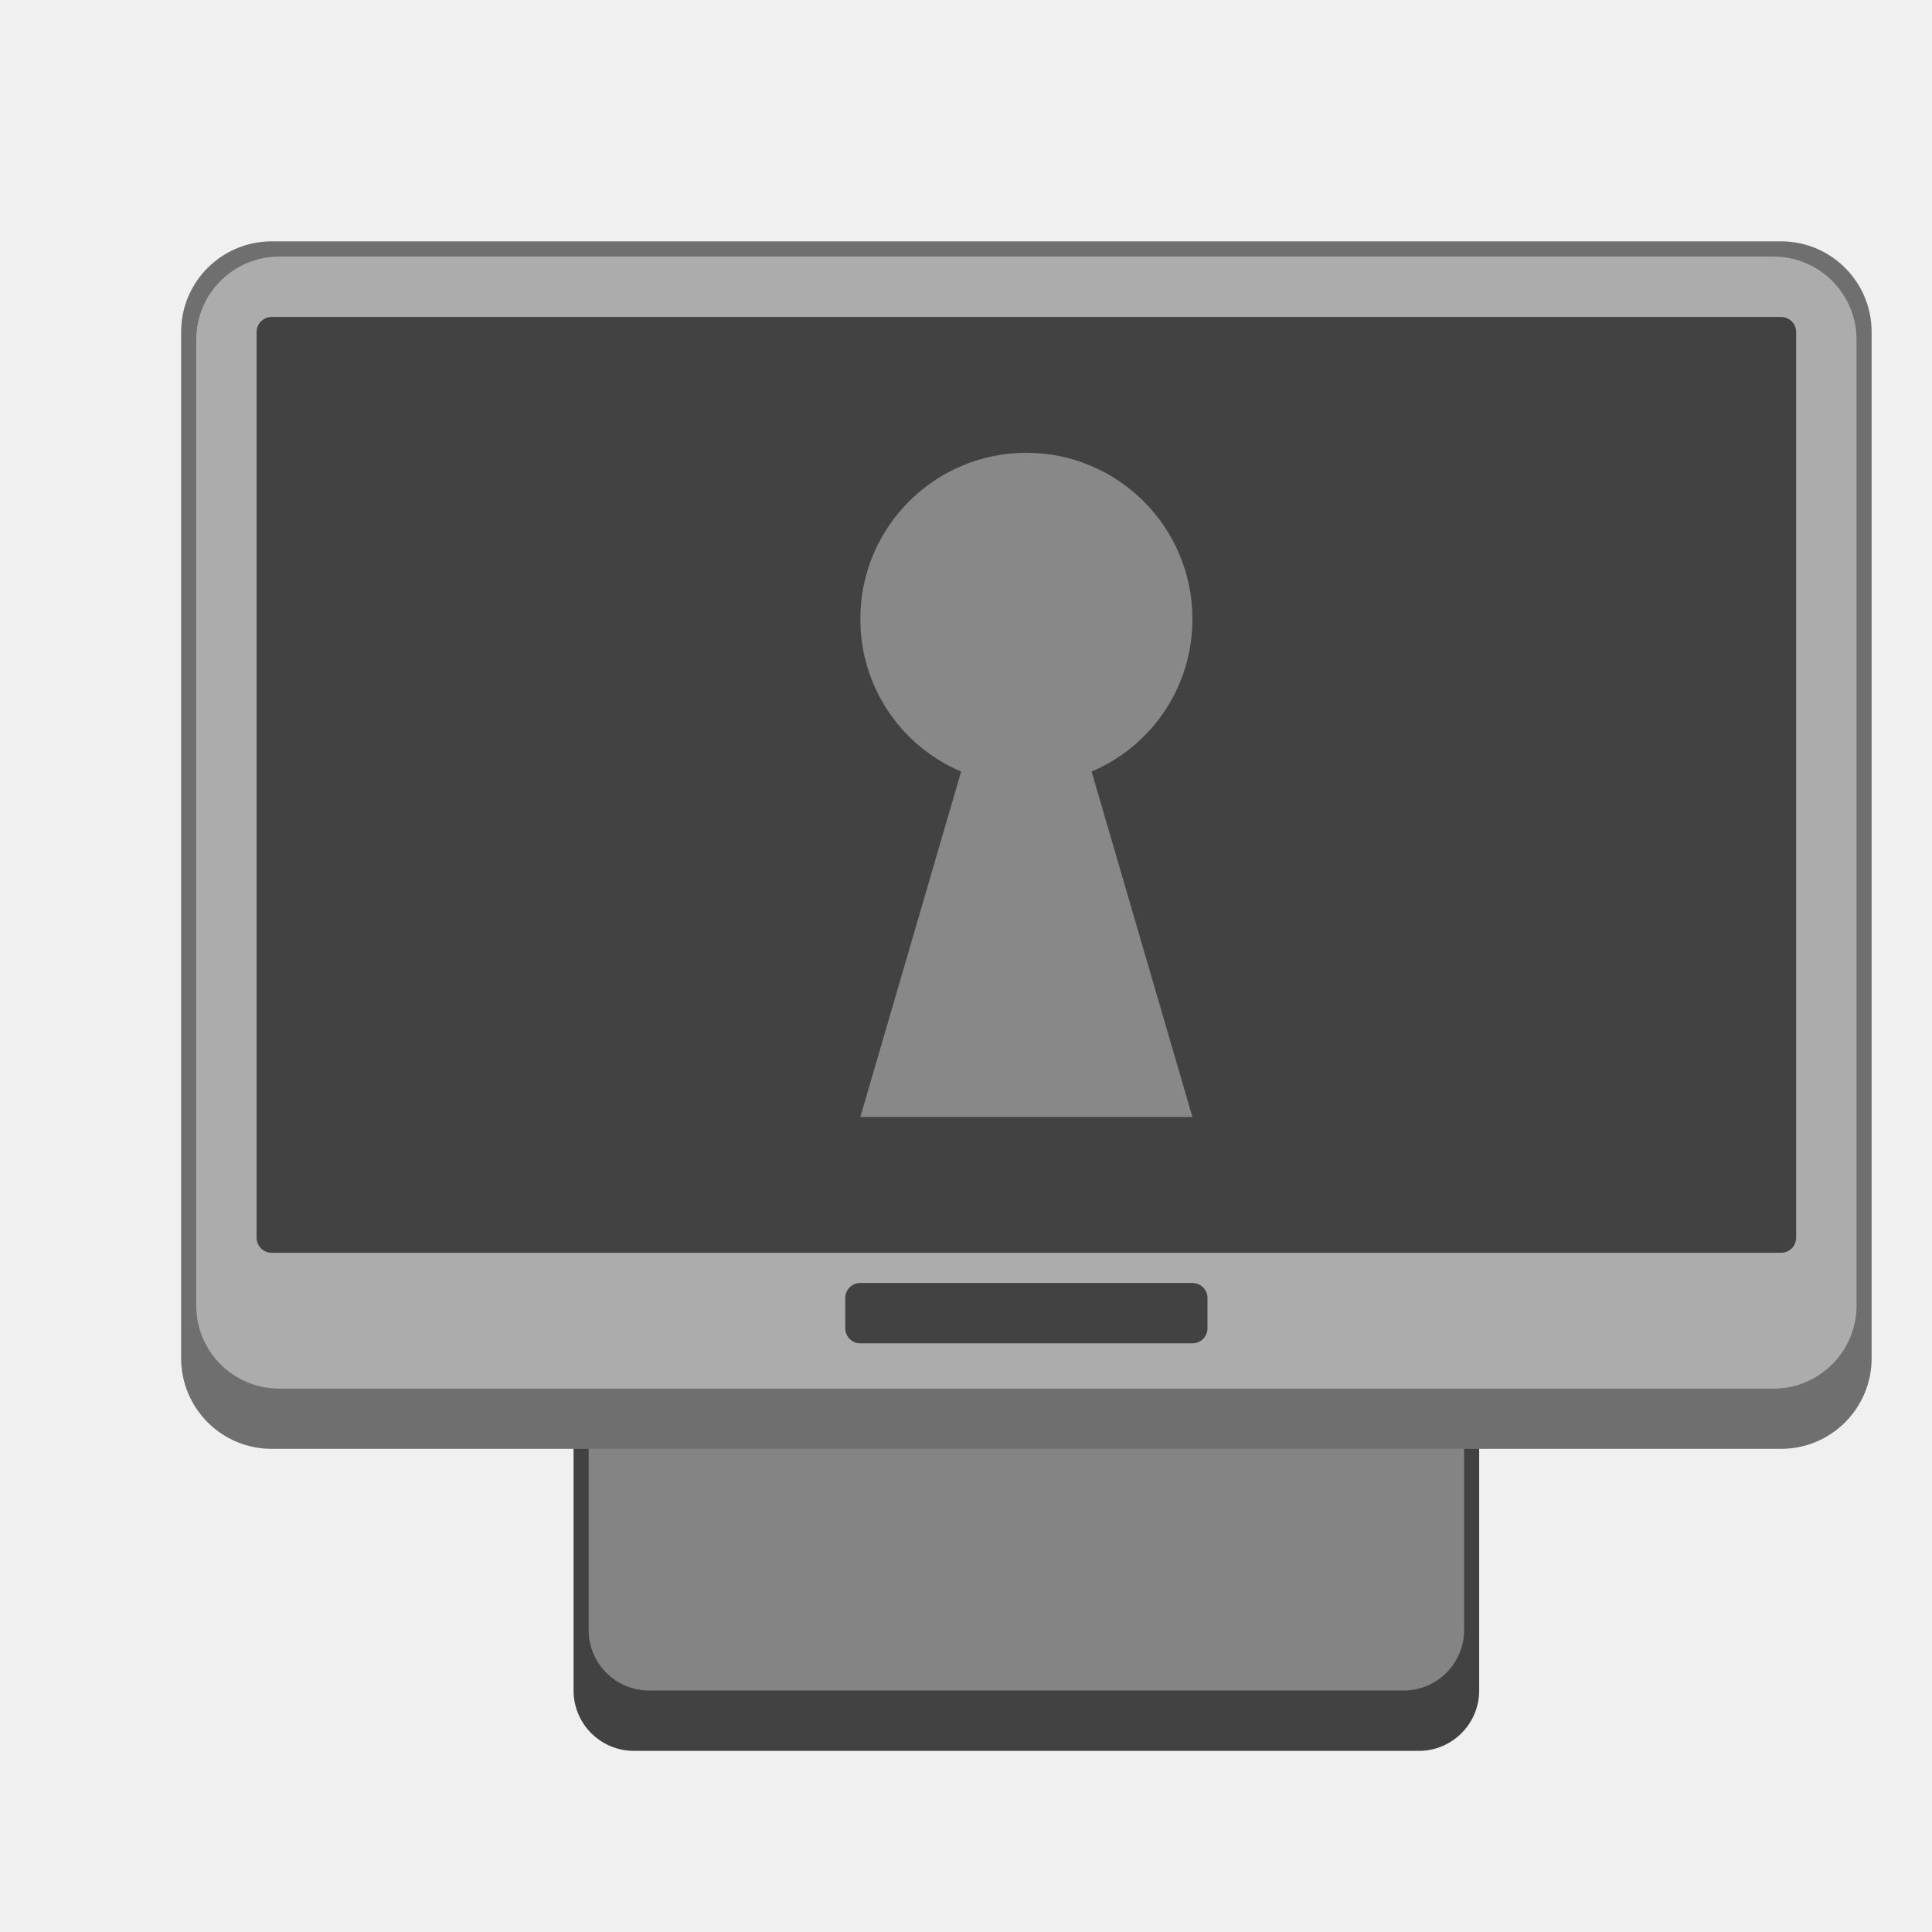
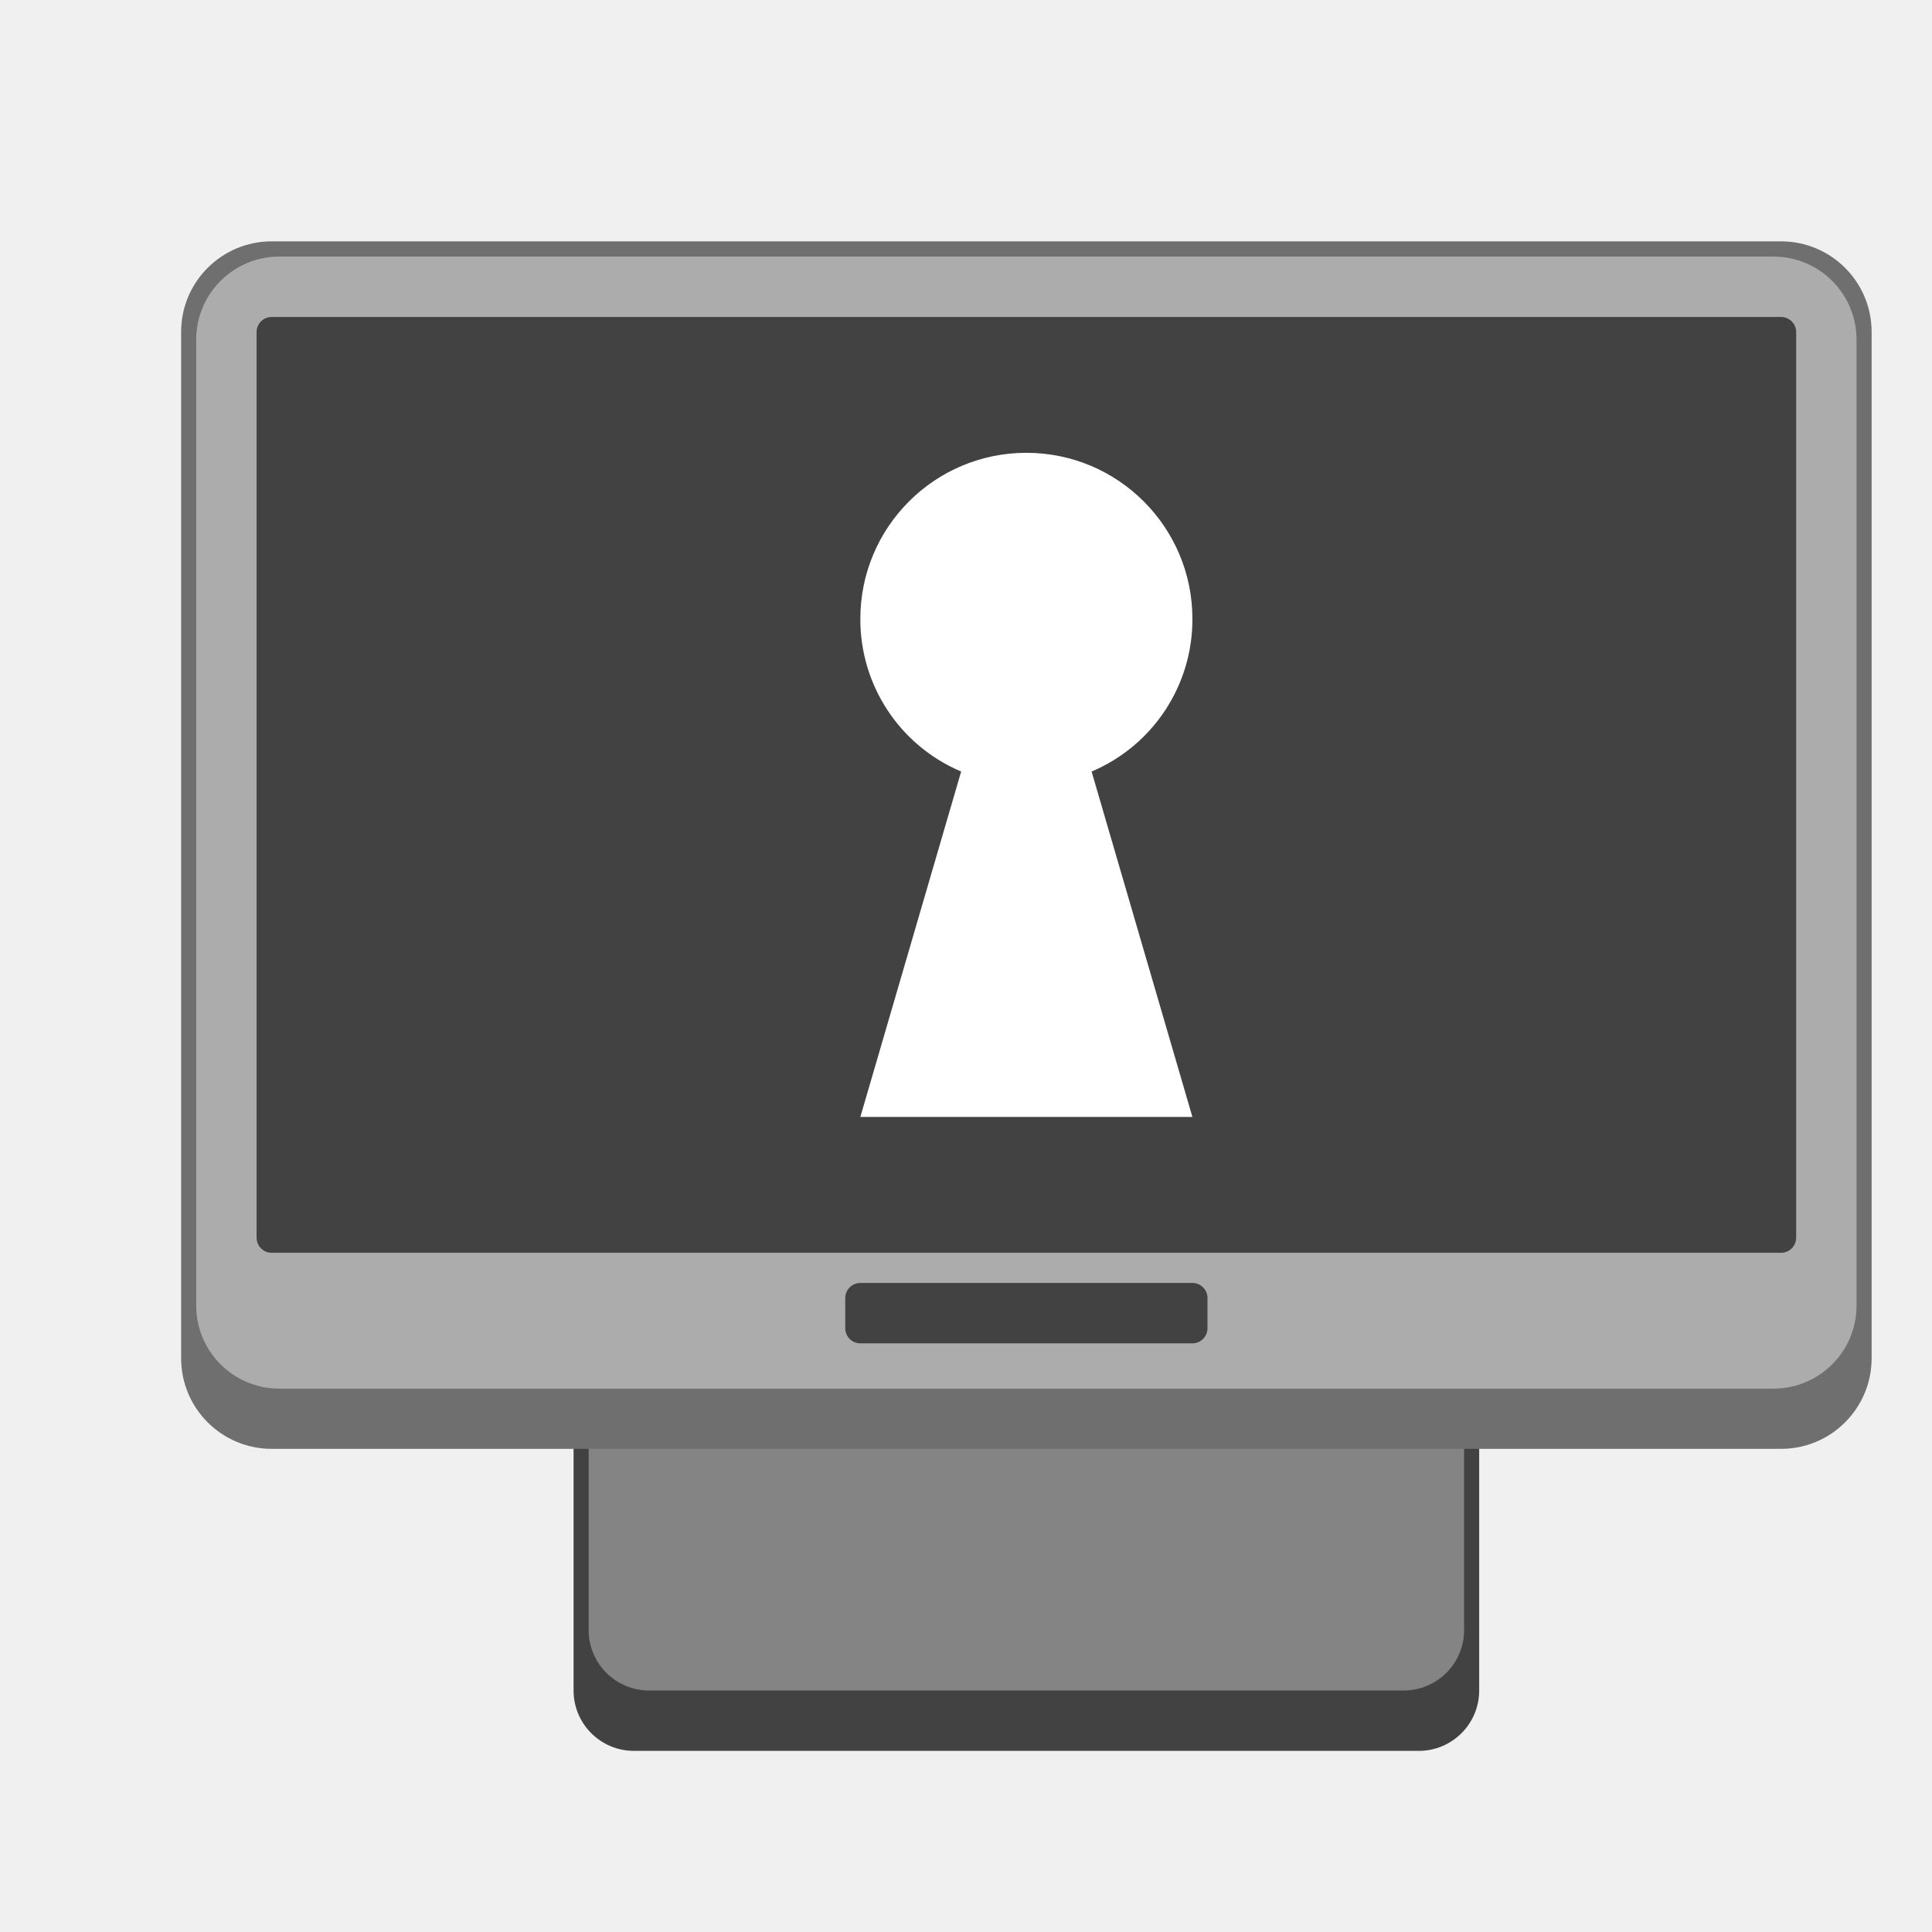
<svg xmlns="http://www.w3.org/2000/svg" version="1.0" viewBox="0 0 128 128">
  <g transform="translate(-312 444)">
    <rect x="350" y="-364" width="60" height="36" ry="4" fill="#424242" />
    <rect x="351" y="-364" width="58" height="32" ry="4" fill="#848484" />
    <rect x="324" y="-428.01" width="112" height="80" ry="6" fill="#6f6f6f" />
    <rect x="325" y="-427" width="110" height="75" ry="5.5" fill="#acacac" />
    <rect x="329" y="-423" width="102" height="62" ry="1" fill="#424242" />
    <rect x="368" y="-359" width="24" height="4" ry="1" fill="#424242" />
-     <path d="M380-414c-6.075 0-11 4.925-11 11a10.94 10.94 0 0 0 6.679 10.116L369-370h22l-6.679-22.884A10.94 10.94 0 0 0 391-403c0-6.075-4.925-11-11-11z" color="#000" fill="#888" />
+     <path d="M380-414c-6.075 0-11 4.925-11 11a10.94 10.94 0 0 0 6.679 10.116L369-370h22l-6.679-22.884A10.94 10.94 0 0 0 391-403c0-6.075-4.925-11-11-11z" color="#000" fill="#fff" />
  </g>
</svg>
